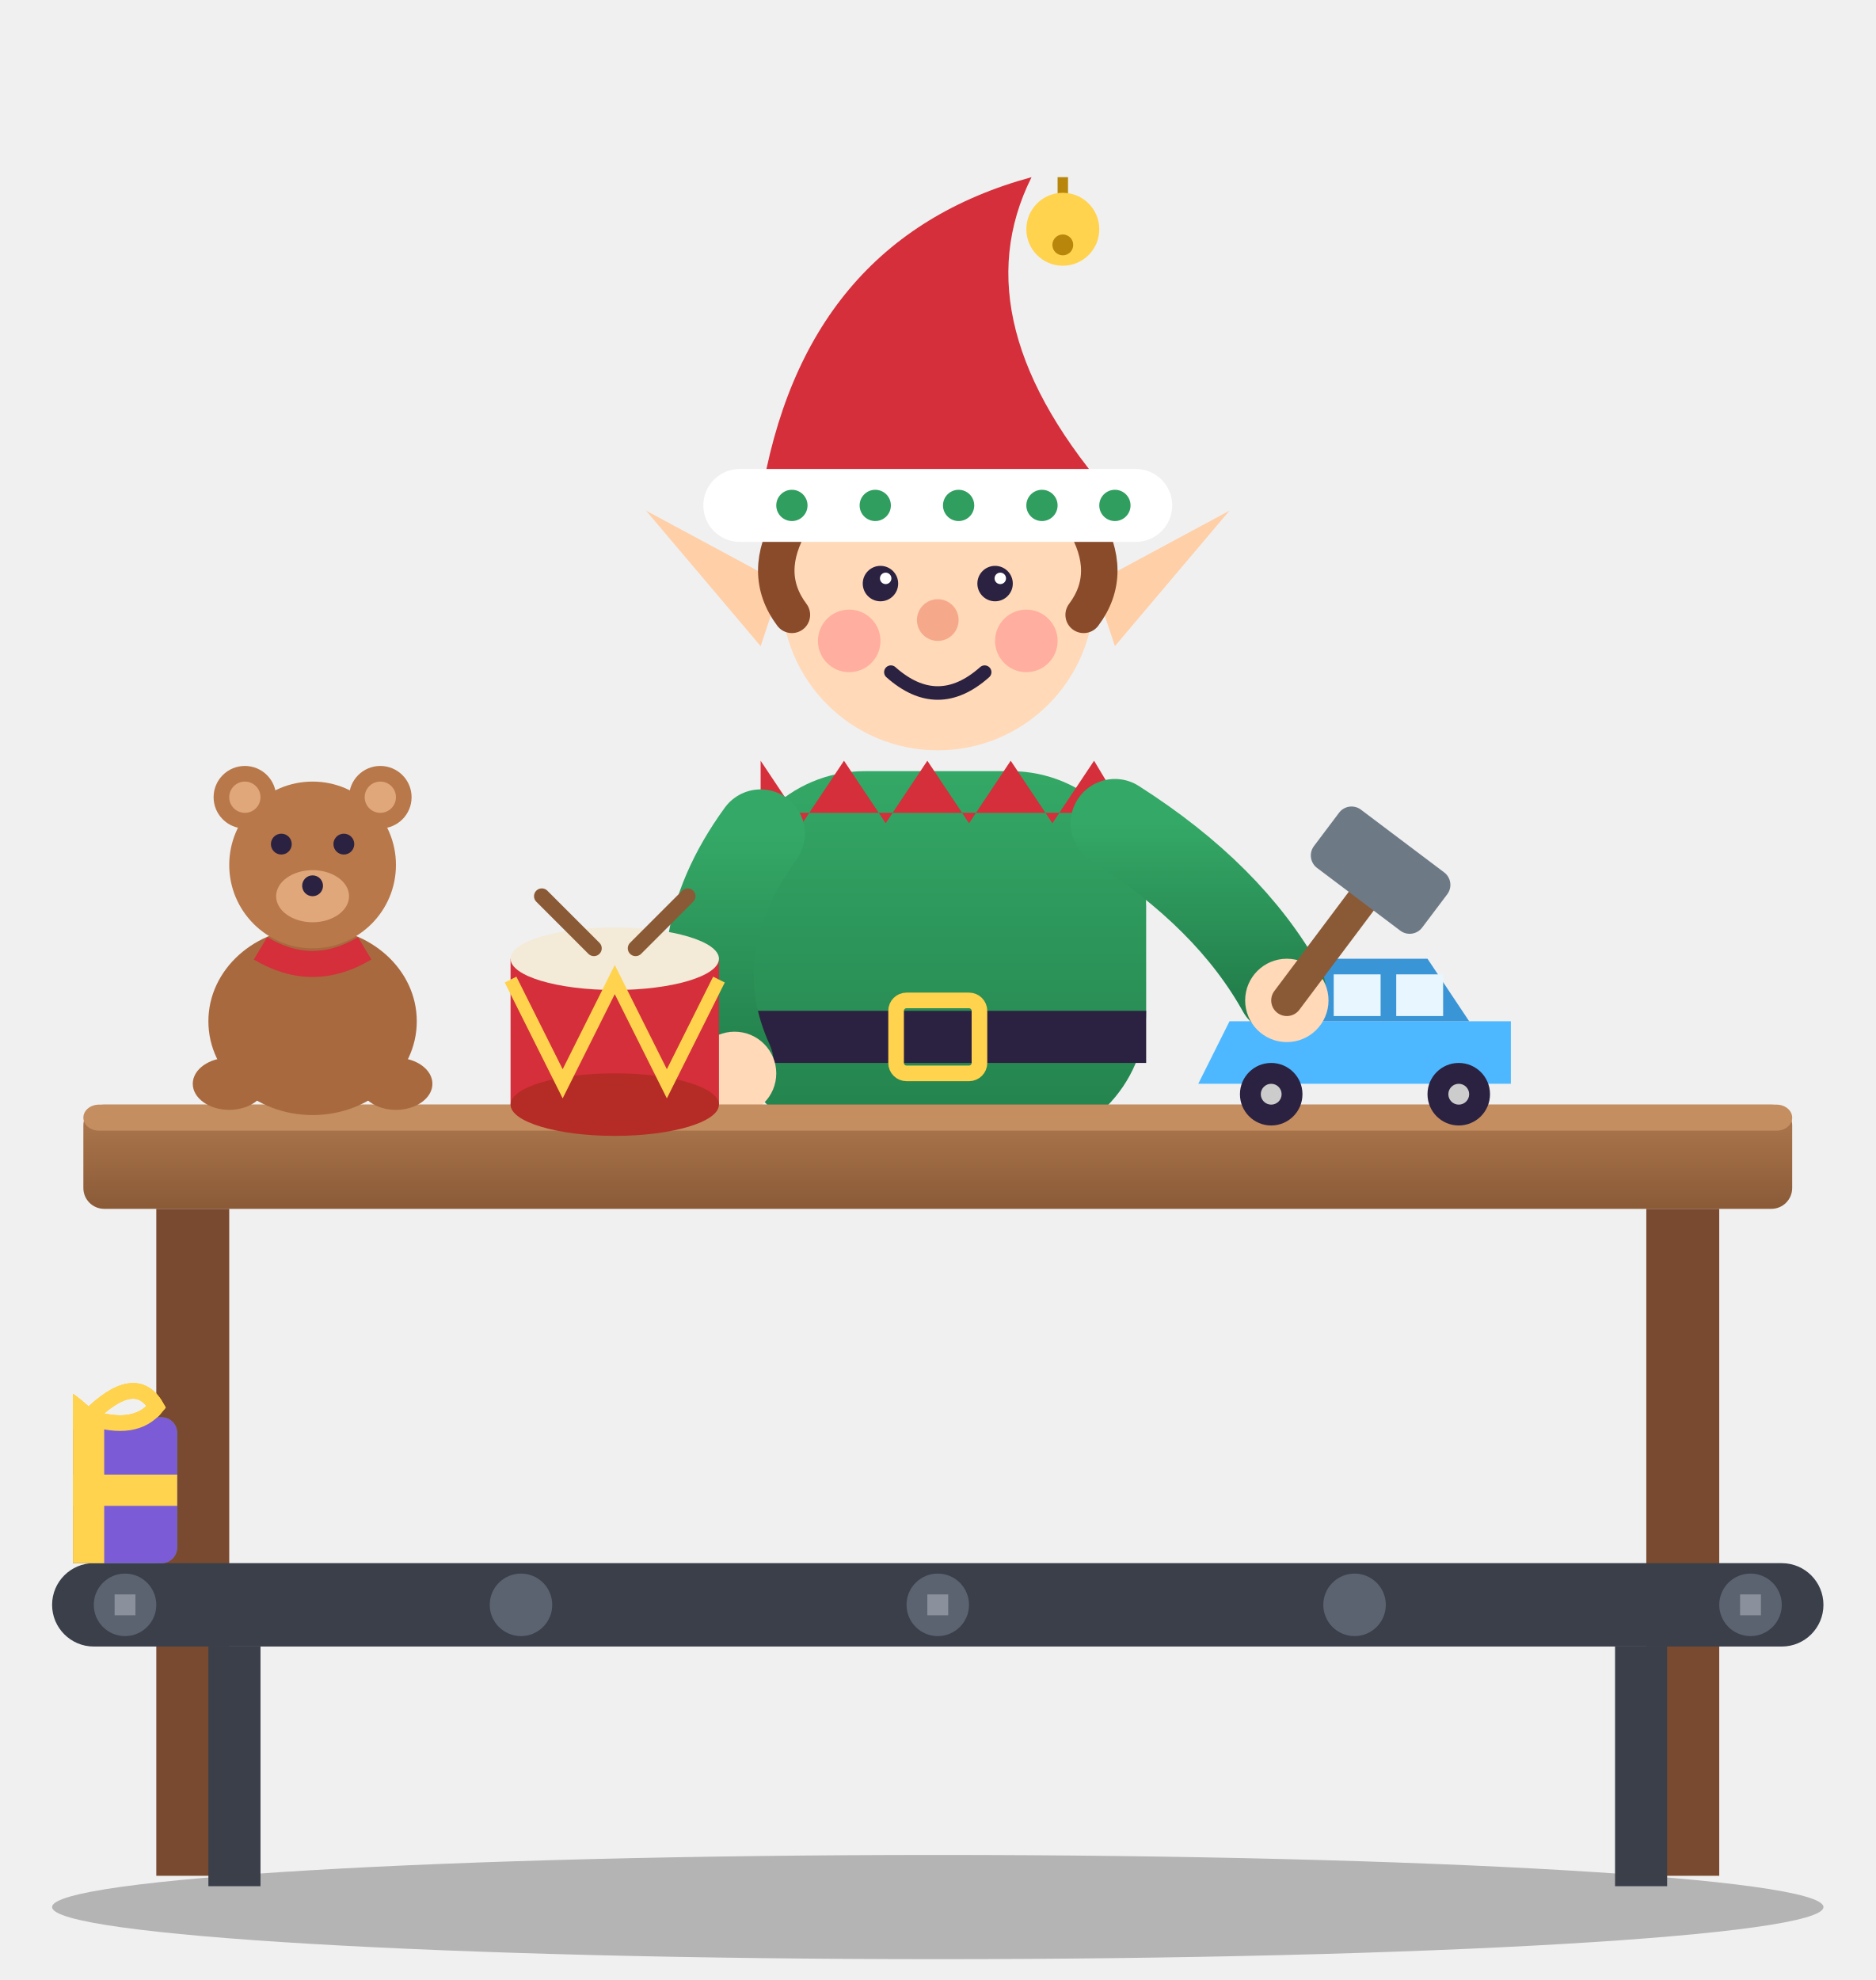
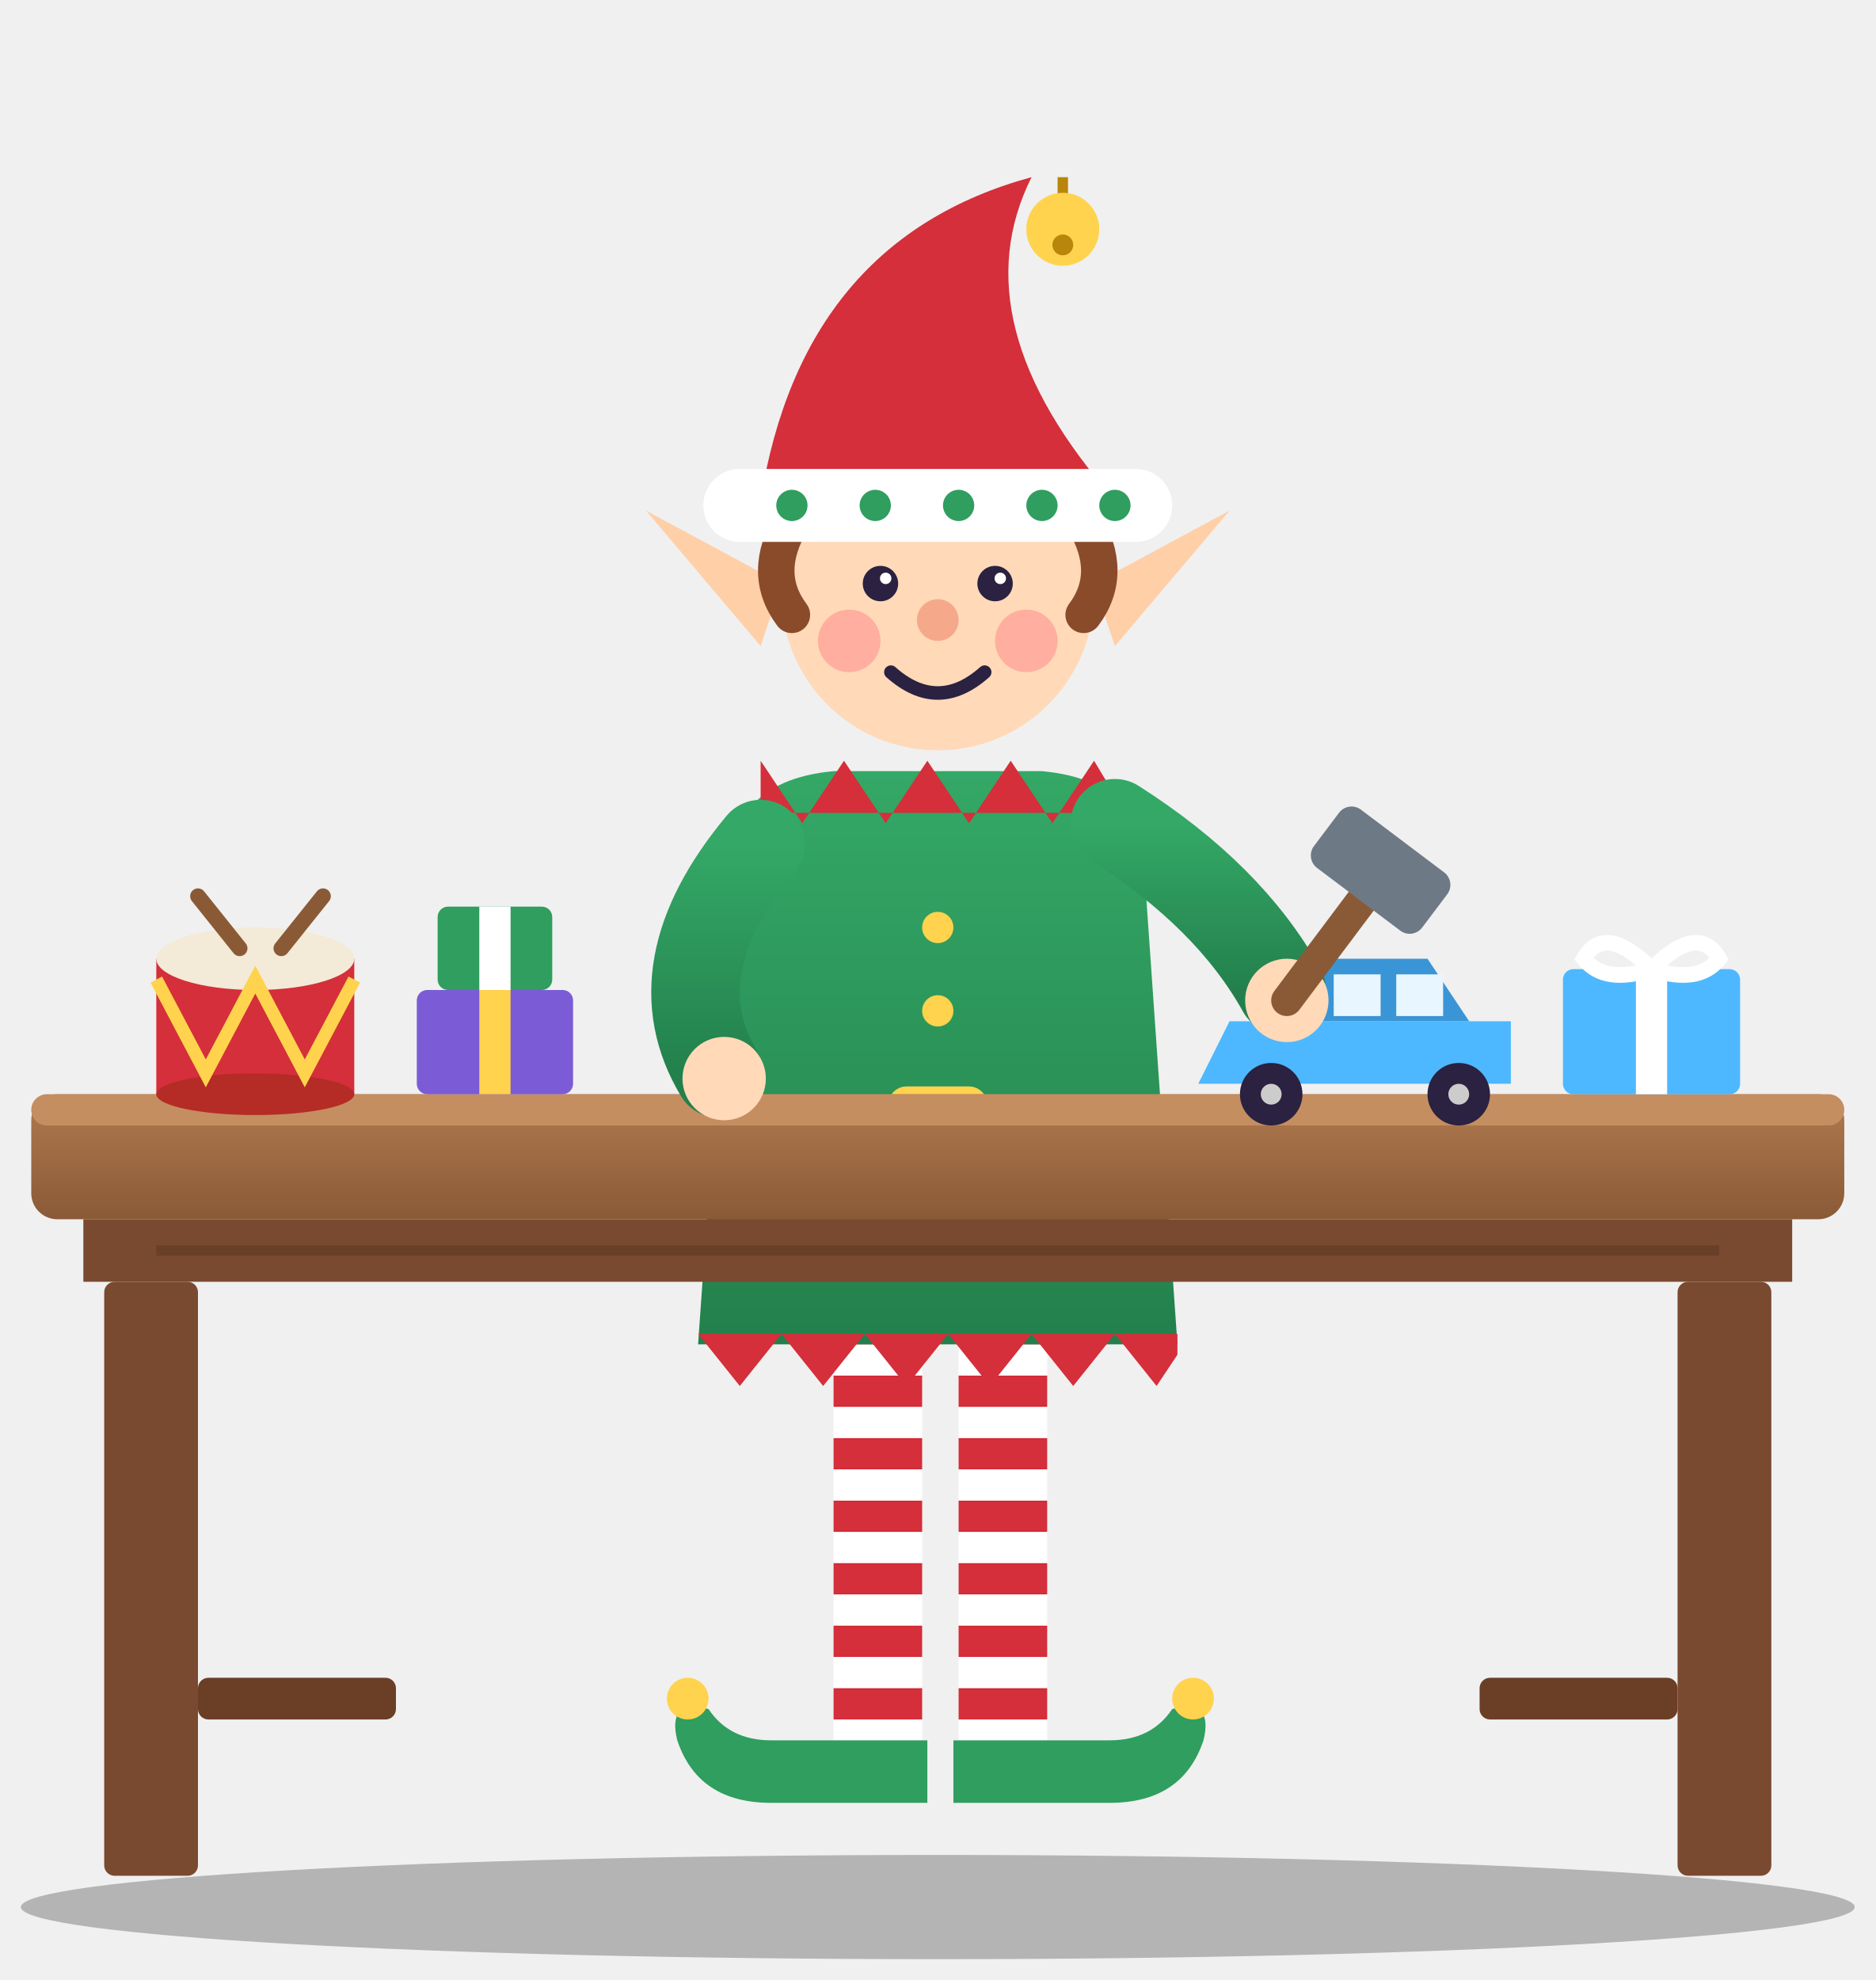
<svg xmlns="http://www.w3.org/2000/svg" viewBox="0 0 360 380">
  <style>
    /* hammer swings down onto the toy every 0.9 s */
    .hammer-arm { transform-origin: 214px 158px; animation: hammer .9s ease-in infinite; }
    @keyframes hammer {
      0%   { transform: rotate(-58deg); }
      55%  { transform: rotate(-58deg); animation-timing-function: cubic-bezier(.6, 0, 1, 1); }
      78%  { transform: rotate(6deg); }
      100% { transform: rotate(-58deg); }
    }
    .spark { transform-origin: 262px 196px; animation: spark .9s linear infinite; opacity: 0; }
    @keyframes spark {
      0%, 76% { opacity: 0; transform: scale(.4); }
      80%     { opacity: 1; transform: scale(1.1); }
      95%     { opacity: 0; transform: scale(1.4); }
      100%    { opacity: 0; }
    }
-     .elf-head { transform-origin: 180px 140px; animation: bob .9s ease-in-out infinite; }
+     .elf-head { transform-origin: 180px 146px; animation: bob .9s ease-in-out infinite; }
    @keyframes bob { 0%, 70%, 100% { transform: rotate(0deg); } 80% { transform: rotate(2deg) translateY(1px); } }
-     .box { animation: belt 9s linear infinite; }
-     .box2 { animation-delay: -3s; } .box3 { animation-delay: -6s; }
-     @keyframes belt { from { transform: translateX(-60px); } to { transform: translateX(380px); } }
-     .roller { transform-box: fill-box; transform-origin: center; animation: roll 1s linear infinite; }
-     @keyframes roll { to { transform: rotate(360deg); } }
    .bell { transform-origin: 204px 36px; animation: ring 1.8s ease-in-out infinite; }
    @keyframes ring { 0%, 100% { transform: rotate(-10deg); } 50% { transform: rotate(12deg); } }
    @media (prefers-reduced-motion: reduce) { * { animation: none !important; } .hammer-arm { transform: rotate(-30deg); } }
  </style>
  <defs>
+     <pattern id="stripes" width="12" height="12" patternUnits="userSpaceOnUse">
+       <rect width="12" height="12" fill="#fff" />
+       <rect width="12" height="6" fill="#d42f3a" />
+     </pattern>
    <linearGradient id="wood" x1="0" y1="0" x2="0" y2="1">
      <stop offset="0" stop-color="#b07a4f" />
      <stop offset="1" stop-color="#8a5a37" />
    </linearGradient>
    <linearGradient id="tunic" x1="0" y1="0" x2="0" y2="1">
      <stop offset="0" stop-color="#34a866" />
      <stop offset="1" stop-color="#23804c" />
    </linearGradient>
-     <clipPath id="beltClip">
-       <rect x="14" y="230" width="332" height="80" />
-     </clipPath>
-     <g id="gift">
-       <rect width="34" height="28" rx="3" />
-       <rect x="14" width="6" height="28" fill="#ffd34d" />
-       <rect y="11" width="34" height="6" fill="#ffd34d" />
-       <path d="M17 0 q-9 -9 -13 -2 q4 5 13 2 q9 -9 13 -2 q-4 5 -13 2" fill="none" stroke="#ffd34d" stroke-width="3" />
-     </g>
  </defs>
-   <ellipse cx="180" cy="366" rx="170" ry="10" fill="#000" opacity=".25" />
+   <ellipse cx="180" cy="366" rx="176" ry="10" fill="#000" opacity=".25" />
+   <rect x="160" y="252" width="17" height="84" fill="url(#stripes)" />
+   <rect x="184" y="252" width="17" height="84" fill="url(#stripes)" />
+   <path d="M178 334 v12 h-30 q-14 0 -18 -12 q-2 -8 6 -6 q4 6 12 6 z" fill="#2f9e5f" />
+   <path d="M183 334 v12 h30 q14 0 18 -12 q2 -8 -6 -6 q-4 6 -12 6 z" fill="#2f9e5f" />
+   <circle cx="132" cy="326" r="4" fill="#ffd34d" />
+   <circle cx="229" cy="326" r="4" fill="#ffd34d" />
+   <path d="M140 172 Q138 150 160 148 H200 Q222 150 220 172 L226 258 H134 Z" fill="url(#tunic)" />
+   <path d="M134 256 l8 10 l8 -10 l8 10 l8 -10 l8 10 l8 -10 l8 10 l8 -10 l8 10 l8 -10 l8 10 l4 -6 V256 Z" fill="#d42f3a" />
+   <path d="M146 146 l8 12 l8 -12 l8 12 l8 -12 l8 12 l8 -12 l8 12 l8 -12 l6 10 H146 Z" fill="#d42f3a" />
+   <rect x="137" y="212" width="86" height="11" fill="#2b2140" />
+   <rect x="172" y="210" width="16" height="15" rx="2" fill="none" stroke="#ffd34d" stroke-width="3" />
+   <g fill="#ffd34d">
+     <circle cx="180" cy="178" r="3" />
+     <circle cx="180" cy="194" r="3" />
+   </g>
  <g class="elf-head">
    <path d="M150 112 L124 98 L146 124 Z" fill="#ffcfa8" />
    <path d="M210 112 L236 98 L214 124 Z" fill="#ffcfa8" />
    <circle cx="180" cy="114" r="30" fill="#ffd9b8" />
    <path d="M152 100 q-6 10 0 18 M208 100 q6 10 0 18" stroke="#8a4b2a" stroke-width="7" stroke-linecap="round" fill="none" />
    <circle cx="169" cy="112" r="3.4" fill="#2b2140" />
    <circle cx="191" cy="112" r="3.4" fill="#2b2140" />
    <circle cx="170" cy="111" r="1.1" fill="#fff" />
    <circle cx="192" cy="111" r="1.1" fill="#fff" />
    <circle cx="163" cy="123" r="6" fill="#ff8a8a" opacity=".55" />
    <circle cx="197" cy="123" r="6" fill="#ff8a8a" opacity=".55" />
    <circle cx="180" cy="119" r="4" fill="#f5a98a" />
    <path d="M171 129 q9 8 18 0" stroke="#2b2140" stroke-width="2.6" fill="none" stroke-linecap="round" />
    <path d="M146 96 Q154 46 198 34 Q184 62 214 96 Z" fill="#d42f3a" />
    <path d="M142 90 h76 a7 7 0 0 1 0 14 h-76 a7 7 0 0 1 0 -14 Z" fill="#fff" />
    <g fill="#2f9e5f">
      <circle cx="152" cy="97" r="3" />
      <circle cx="168" cy="97" r="3" />
      <circle cx="184" cy="97" r="3" />
      <circle cx="200" cy="97" r="3" />
      <circle cx="214" cy="97" r="3" />
    </g>
    <g class="bell">
      <path d="M204 34 v4" stroke="#b8860b" stroke-width="2" />
      <circle cx="204" cy="44" r="7" fill="#ffd34d" />
      <circle cx="204" cy="47" r="2" fill="#b8860b" />
    </g>
  </g>
-   <rect x="140" y="148" width="80" height="72" rx="26" fill="url(#tunic)" />
-   <path d="M146 146 l8 12 l8 -12 l8 12 l8 -12 l8 12 l8 -12 l8 12 l8 -12 l6 10 H146 Z" fill="#d42f3a" />
-   <rect x="140" y="194" width="80" height="10" fill="#2b2140" />
-   <rect x="172" y="192" width="16" height="14" rx="2" fill="none" stroke="#ffd34d" stroke-width="3" />
-   <path d="M146 160 Q130 182 140 204" stroke="url(#tunic)" stroke-width="17" stroke-linecap="round" fill="none" />
-   <circle cx="141" cy="206" r="8" fill="#ffd9b8" />
-   <rect x="16" y="212" width="328" height="20" rx="4" fill="url(#wood)" />
-   <rect x="16" y="212" width="328" height="5" rx="3" fill="#c48e60" />
-   <rect x="30" y="232" width="14" height="128" fill="#7a4a30" />
-   <rect x="316" y="232" width="14" height="128" fill="#7a4a30" />
+   <rect x="6" y="210" width="348" height="24" rx="5" fill="url(#wood)" />
+   <rect x="6" y="210" width="348" height="6" rx="3" fill="#c48e60" />
+   <rect x="16" y="234" width="328" height="12" fill="#7a4a30" />
+   <path d="M30 240 h300" stroke="#5e3822" stroke-width="2" opacity=".6" />
+   <rect x="20" y="246" width="18" height="114" rx="2" fill="#7a4a30" />
+   <rect x="322" y="246" width="18" height="114" rx="2" fill="#7a4a30" />
+   <rect x="38" y="322" width="38" height="8" rx="2" fill="#6b3e26" />
+   <rect x="284" y="322" width="38" height="8" rx="2" fill="#6b3e26" />
  <g>
-     <ellipse cx="60" cy="196" rx="20" ry="18" fill="#a8693f" />
-     <circle cx="60" cy="166" r="16" fill="#b8784a" />
-     <circle cx="47" cy="153" r="6" fill="#b8784a" />
-     <circle cx="73" cy="153" r="6" fill="#b8784a" />
-     <circle cx="47" cy="153" r="3" fill="#e0a77a" />
-     <circle cx="73" cy="153" r="3" fill="#e0a77a" />
-     <ellipse cx="60" cy="172" rx="7" ry="5" fill="#e0a77a" />
-     <circle cx="54" cy="162" r="2" fill="#2b2140" />
-     <circle cx="66" cy="162" r="2" fill="#2b2140" />
-     <circle cx="60" cy="170" r="2" fill="#2b2140" />
-     <path d="M50 182 q10 6 20 0" stroke="#d42f3a" stroke-width="5" fill="none" />
-     <ellipse cx="44" cy="208" rx="7" ry="5" fill="#a8693f" />
-     <ellipse cx="76" cy="208" rx="7" ry="5" fill="#a8693f" />
+     <rect x="30" y="184" width="38" height="26" fill="#d42f3a" />
+     <ellipse cx="49" cy="184" rx="19" ry="6" fill="#f3ead8" />
+     <ellipse cx="49" cy="210" rx="19" ry="4" fill="#b52b25" />
+     <path d="M30 188 l9.5 18 l9.5 -18 l9.5 18 l9.5 -18" stroke="#ffd34d" stroke-width="2.5" fill="none" />
+     <path d="M38 172 l8 10 M62 172 l-8 10" stroke="#8a5a37" stroke-width="3" stroke-linecap="round" />
  </g>
  <g>
-     <rect x="98" y="184" width="40" height="28" fill="#d42f3a" />
-     <ellipse cx="118" cy="184" rx="20" ry="6" fill="#f3ead8" />
-     <ellipse cx="118" cy="212" rx="20" ry="6" fill="#b52b25" />
-     <path d="M98 188 l10 20 l10 -20 l10 20 l10 -20" stroke="#ffd34d" stroke-width="2.5" fill="none" />
-     <path d="M104 172 l10 10 M132 172 l-10 10" stroke="#8a5a37" stroke-width="3" stroke-linecap="round" />
+     <rect x="80" y="190" width="30" height="20" rx="2" fill="#7b5cd6" />
+     <rect x="92" y="190" width="6" height="20" fill="#ffd34d" />
+     <rect x="84" y="174" width="22" height="16" rx="2" fill="#2f9e5f" />
+     <rect x="92" y="174" width="6" height="16" fill="#fff" />
+   </g>
+   <g>
+     <rect x="300" y="186" width="34" height="24" rx="2" fill="#4db8ff" />
+     <rect x="314" y="186" width="6" height="24" fill="#fff" />
+     <path d="M317 186 q-9 -9 -13 -2 q4 5 13 2 q9 -9 13 -2 q-4 5 -13 2" fill="none" stroke="#fff" stroke-width="3" />
  </g>
  <g>
    <path d="M236 196 h54 v12 h-60 Z" fill="#4db8ff" />
    <path d="M246 196 l6 -12 h22 l8 12 Z" fill="#3a95d6" />
    <rect x="256" y="187" width="9" height="8" fill="#e8f6ff" />
    <rect x="268" y="187" width="9" height="8" fill="#e8f6ff" />
    <circle cx="244" cy="210" r="6" fill="#2b2140" />
    <circle cx="280" cy="210" r="6" fill="#2b2140" />
    <circle cx="244" cy="210" r="2" fill="#ccc" />
    <circle cx="280" cy="210" r="2" fill="#ccc" />
  </g>
  <g class="spark" fill="#ffe36b">
    <path d="M262 180 l3 10 l10 -4 l-7 8 l9 6 l-11 0 l-2 10 l-4 -10 l-10 3 l7 -8 l-8 -7 l11 1 Z" />
  </g>
+   <path d="M146 162 Q126 186 138 206" stroke="url(#tunic)" stroke-width="17" stroke-linecap="round" fill="none" />
+   <circle cx="139" cy="207" r="8" fill="#ffd9b8" />
  <g class="hammer-arm">
    <path d="M214 158 Q236 172 246 190" stroke="url(#tunic)" stroke-width="17" stroke-linecap="round" fill="none" />
    <circle cx="247" cy="192" r="8" fill="#ffd9b8" />
    <path d="M247 192 L262 172" stroke="#8a5a37" stroke-width="6" stroke-linecap="round" />
    <rect x="252" y="160" width="26" height="14" rx="3" fill="#6d7a86" transform="rotate(37 265 167)" />
  </g>
-   <rect x="10" y="300" width="340" height="16" rx="8" fill="#3a3f4a" />
-   <g fill="#5c6370">
-     <circle class="roller" cx="24" cy="308" r="6" />
-     <circle class="roller" cx="100" cy="308" r="6" />
-     <circle class="roller" cx="180" cy="308" r="6" />
-     <circle class="roller" cx="260" cy="308" r="6" />
-     <circle class="roller" cx="336" cy="308" r="6" />
-   </g>
-   <g fill="#8a919c">
-     <rect x="22" y="306" width="4" height="4" />
-     <rect x="178" y="306" width="4" height="4" />
-     <rect x="334" y="306" width="4" height="4" />
-   </g>
-   <rect x="40" y="316" width="10" height="46" fill="#3a3f4a" />
-   <rect x="310" y="316" width="10" height="46" fill="#3a3f4a" />
-   <g clip-path="url(#beltClip)">
-     <g class="box">
-       <use href="#gift" x="0" y="272" fill="#d42f3a" />
-     </g>
-     <g class="box box2">
-       <use href="#gift" x="0" y="272" fill="#2f9e5f" />
-     </g>
-     <g class="box box3">
-       <use href="#gift" x="0" y="272" fill="#7b5cd6" />
-     </g>
-   </g>
</svg>
